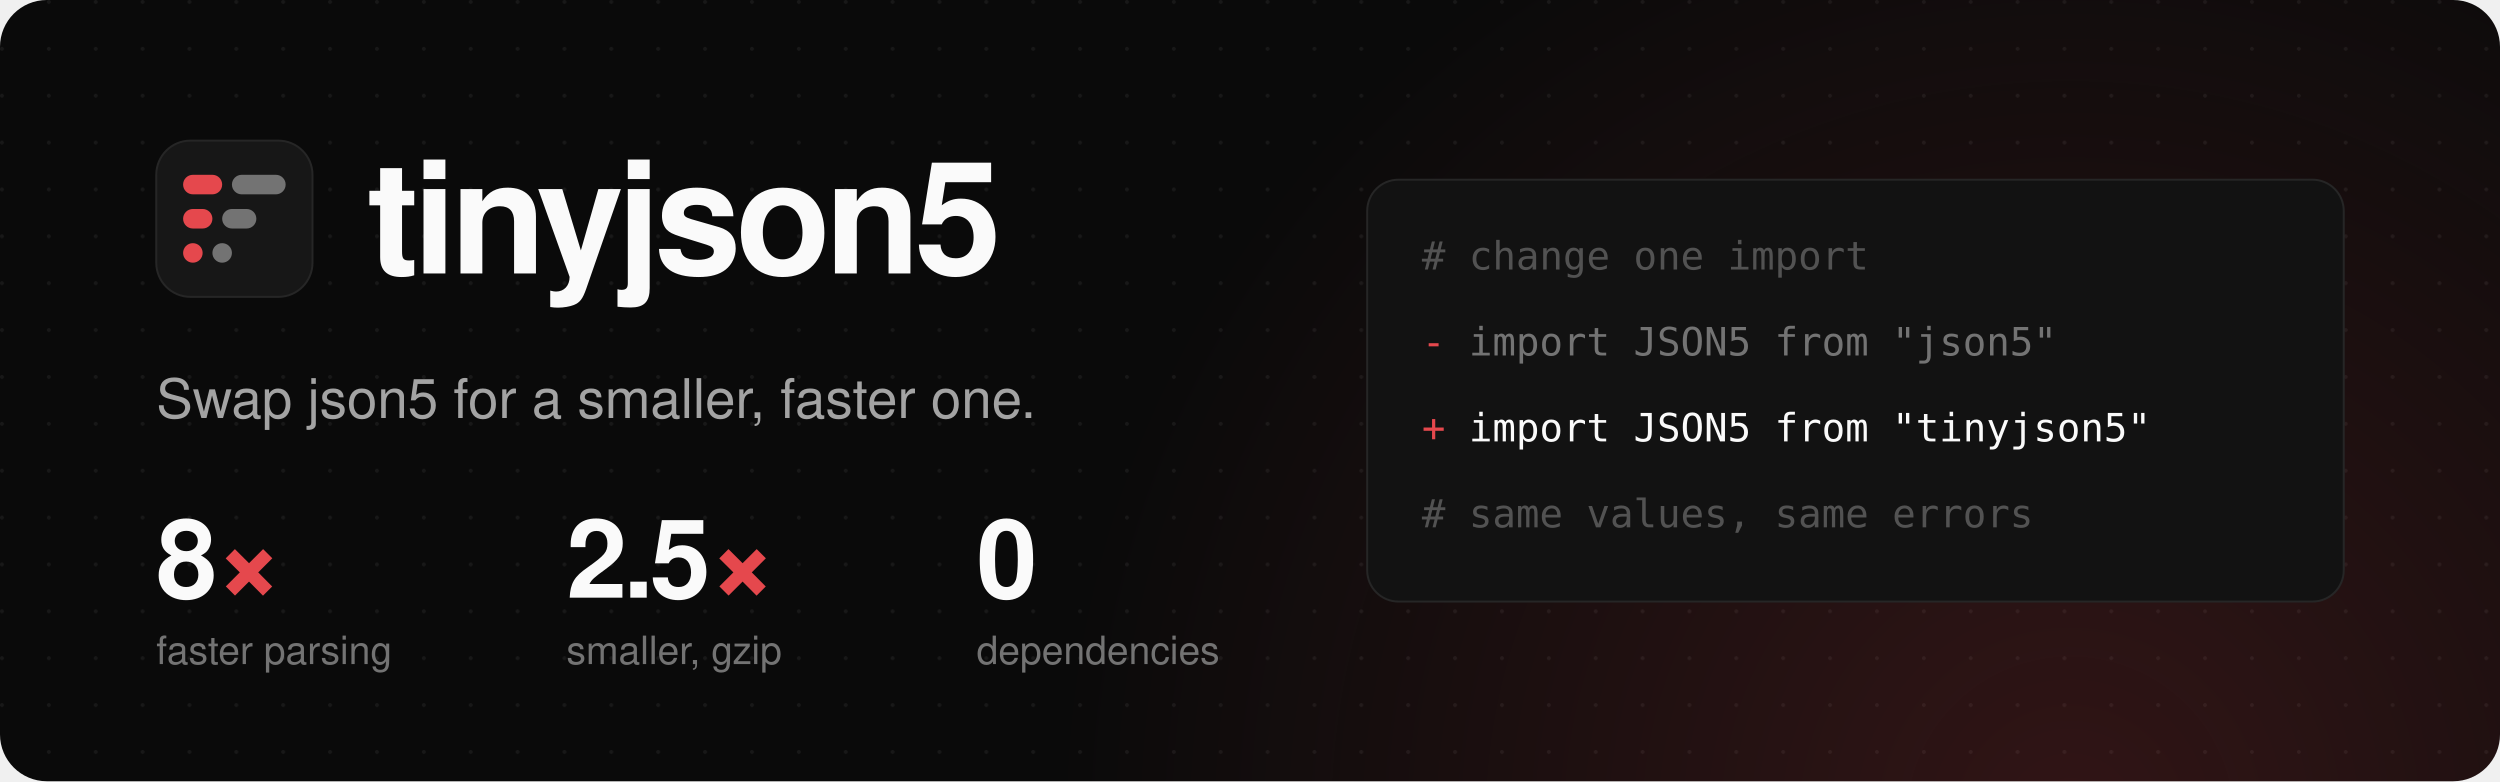
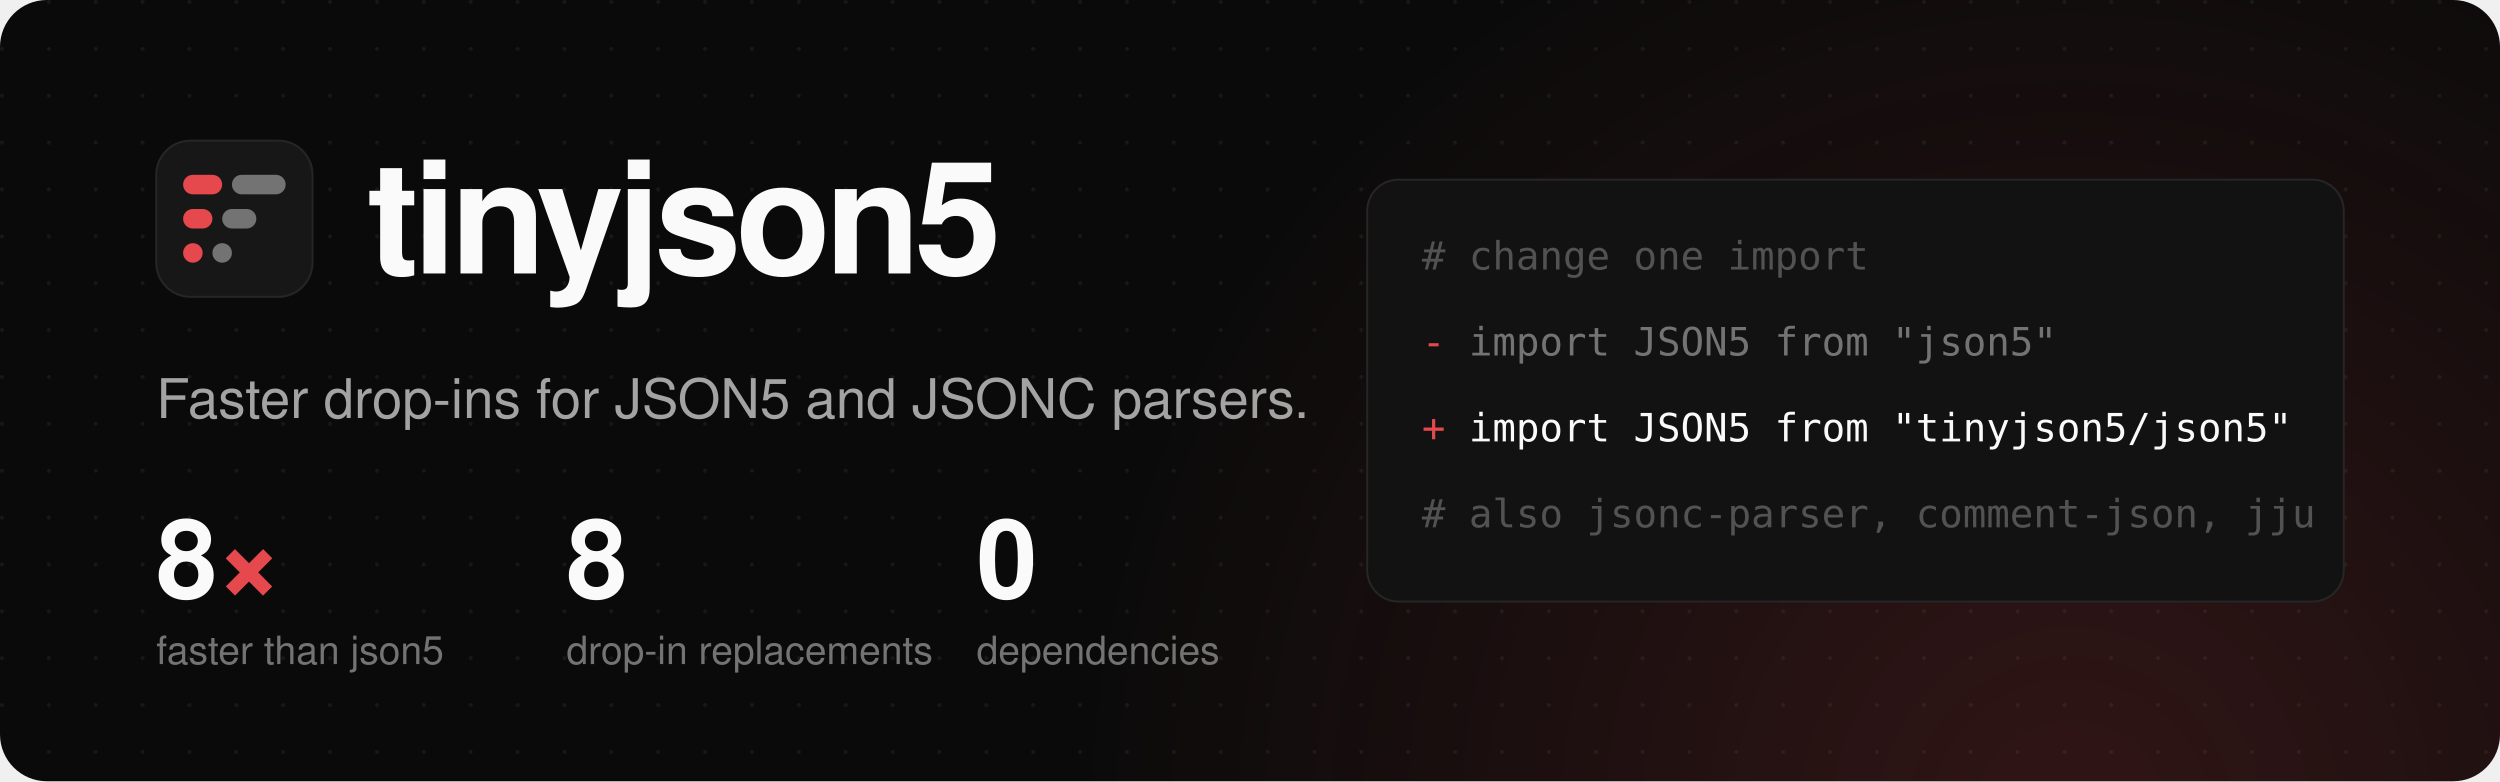
<svg xmlns="http://www.w3.org/2000/svg" width="1280" height="400" viewBox="0 0 1280 400" role="img" aria-labelledby="t">
  <defs>
    <pattern id="dots" width="24" height="24" patternUnits="userSpaceOnUse">
      <circle cx="1" cy="1" r="1" fill="#fff" fill-opacity=".06" />
    </pattern>
    <radialGradient id="glow" cx="1060" cy="420" r="520" gradientUnits="userSpaceOnUse">
      <stop offset="0" stop-color="#e5484d" stop-opacity=".18" />
      <stop offset="1" stop-color="#e5484d" stop-opacity="0" />
    </radialGradient>
    <clipPath id="frame">
      <rect width="1280" height="400" rx="24" />
    </clipPath>
  </defs>
  <g clip-path="url(#frame)">
    <rect width="1280" height="400" fill="#0a0a0a" />
    <rect width="1280" height="400" fill="url(#dots)" />
    <rect width="1280" height="400" fill="url(#glow)" />
    <g transform="translate(80 72) scale(1.25)">
      <rect width="64" height="64" rx="14" fill="#171717" stroke="#262626" stroke-width=".8" />
      <g fill="#e5484d">
        <rect x="11" y="14" width="16" height="8" rx="4" />
        <rect x="11" y="28" width="12" height="8" rx="4" />
        <rect x="11" y="42" width="8" height="8" rx="4" />
      </g>
      <g fill="#737373">
        <rect x="31" y="14" width="22" height="8" rx="4" />
        <rect x="27" y="28" width="14" height="8" rx="4" />
        <rect x="23" y="42" width="8" height="8" rx="4" />
      </g>
    </g>
    <g font-family="ui-sans-serif, system-ui, -apple-system, 'Segoe UI', Helvetica, Arial, sans-serif">
      <text x="188" y="140" fill="#fafafa" font-size="80" font-weight="700" letter-spacing="-3">tinyjson5</text>
-       <text x="80" y="214" fill="#a3a3a3" font-size="28">Swap json5 for a smaller, faster one.</text>
+       <text x="80" y="214" fill="#a3a3a3" font-size="28">Faster drop-ins for JSON5 and JSONC parsers.</text>
      <text x="80" y="306" fill="#fafafa" font-size="56" font-weight="700" letter-spacing="-2">8<tspan fill="#e5484d">×</tspan>
      </text>
-       <text x="80" y="340" fill="#737373" font-size="20">faster parsing</text>
-       <text x="290" y="306" fill="#fafafa" font-size="56" font-weight="700" letter-spacing="-2">2.5<tspan fill="#e5484d">×</tspan>
-       </text>
-       <text x="290" y="340" fill="#737373" font-size="20">smaller, gzip</text>
+       <text x="80" y="340" fill="#737373" font-size="20">faster than json5</text>
+       <text x="290" y="306" fill="#fafafa" font-size="56" font-weight="700" letter-spacing="-2">8</text>
+       <text x="290" y="340" fill="#737373" font-size="20">drop-in replacements</text>
      <text x="500" y="306" fill="#fafafa" font-size="56" font-weight="700" letter-spacing="-2">0</text>
      <text x="500" y="340" fill="#737373" font-size="20">dependencies</text>
    </g>
    <rect x="700" y="92" width="500" height="216" rx="16" fill="#121212" stroke="#262626" />
    <g font-family="ui-monospace, SFMono-Regular, Menlo, Consolas, monospace" font-size="20">
      <text x="728" y="138" fill="#525252"># change one import</text>
      <text x="728" y="182" fill="#737373">
        <tspan fill="#e5484d">-</tspan> import JSON5 from "json5"</text>
      <text x="728" y="226" fill="#fafafa">
-         <tspan fill="#e5484d">+</tspan> import JSON5 from "tinyjson5"</text>
-       <text x="728" y="270" fill="#525252"># same values, same errors</text>
+         <tspan fill="#e5484d">+</tspan> import JSON5 from "tinyjson5/json5"</text>
+       <text x="728" y="270" fill="#525252"># also jsonc-parser, comment-json, jju</text>
    </g>
  </g>
</svg>
